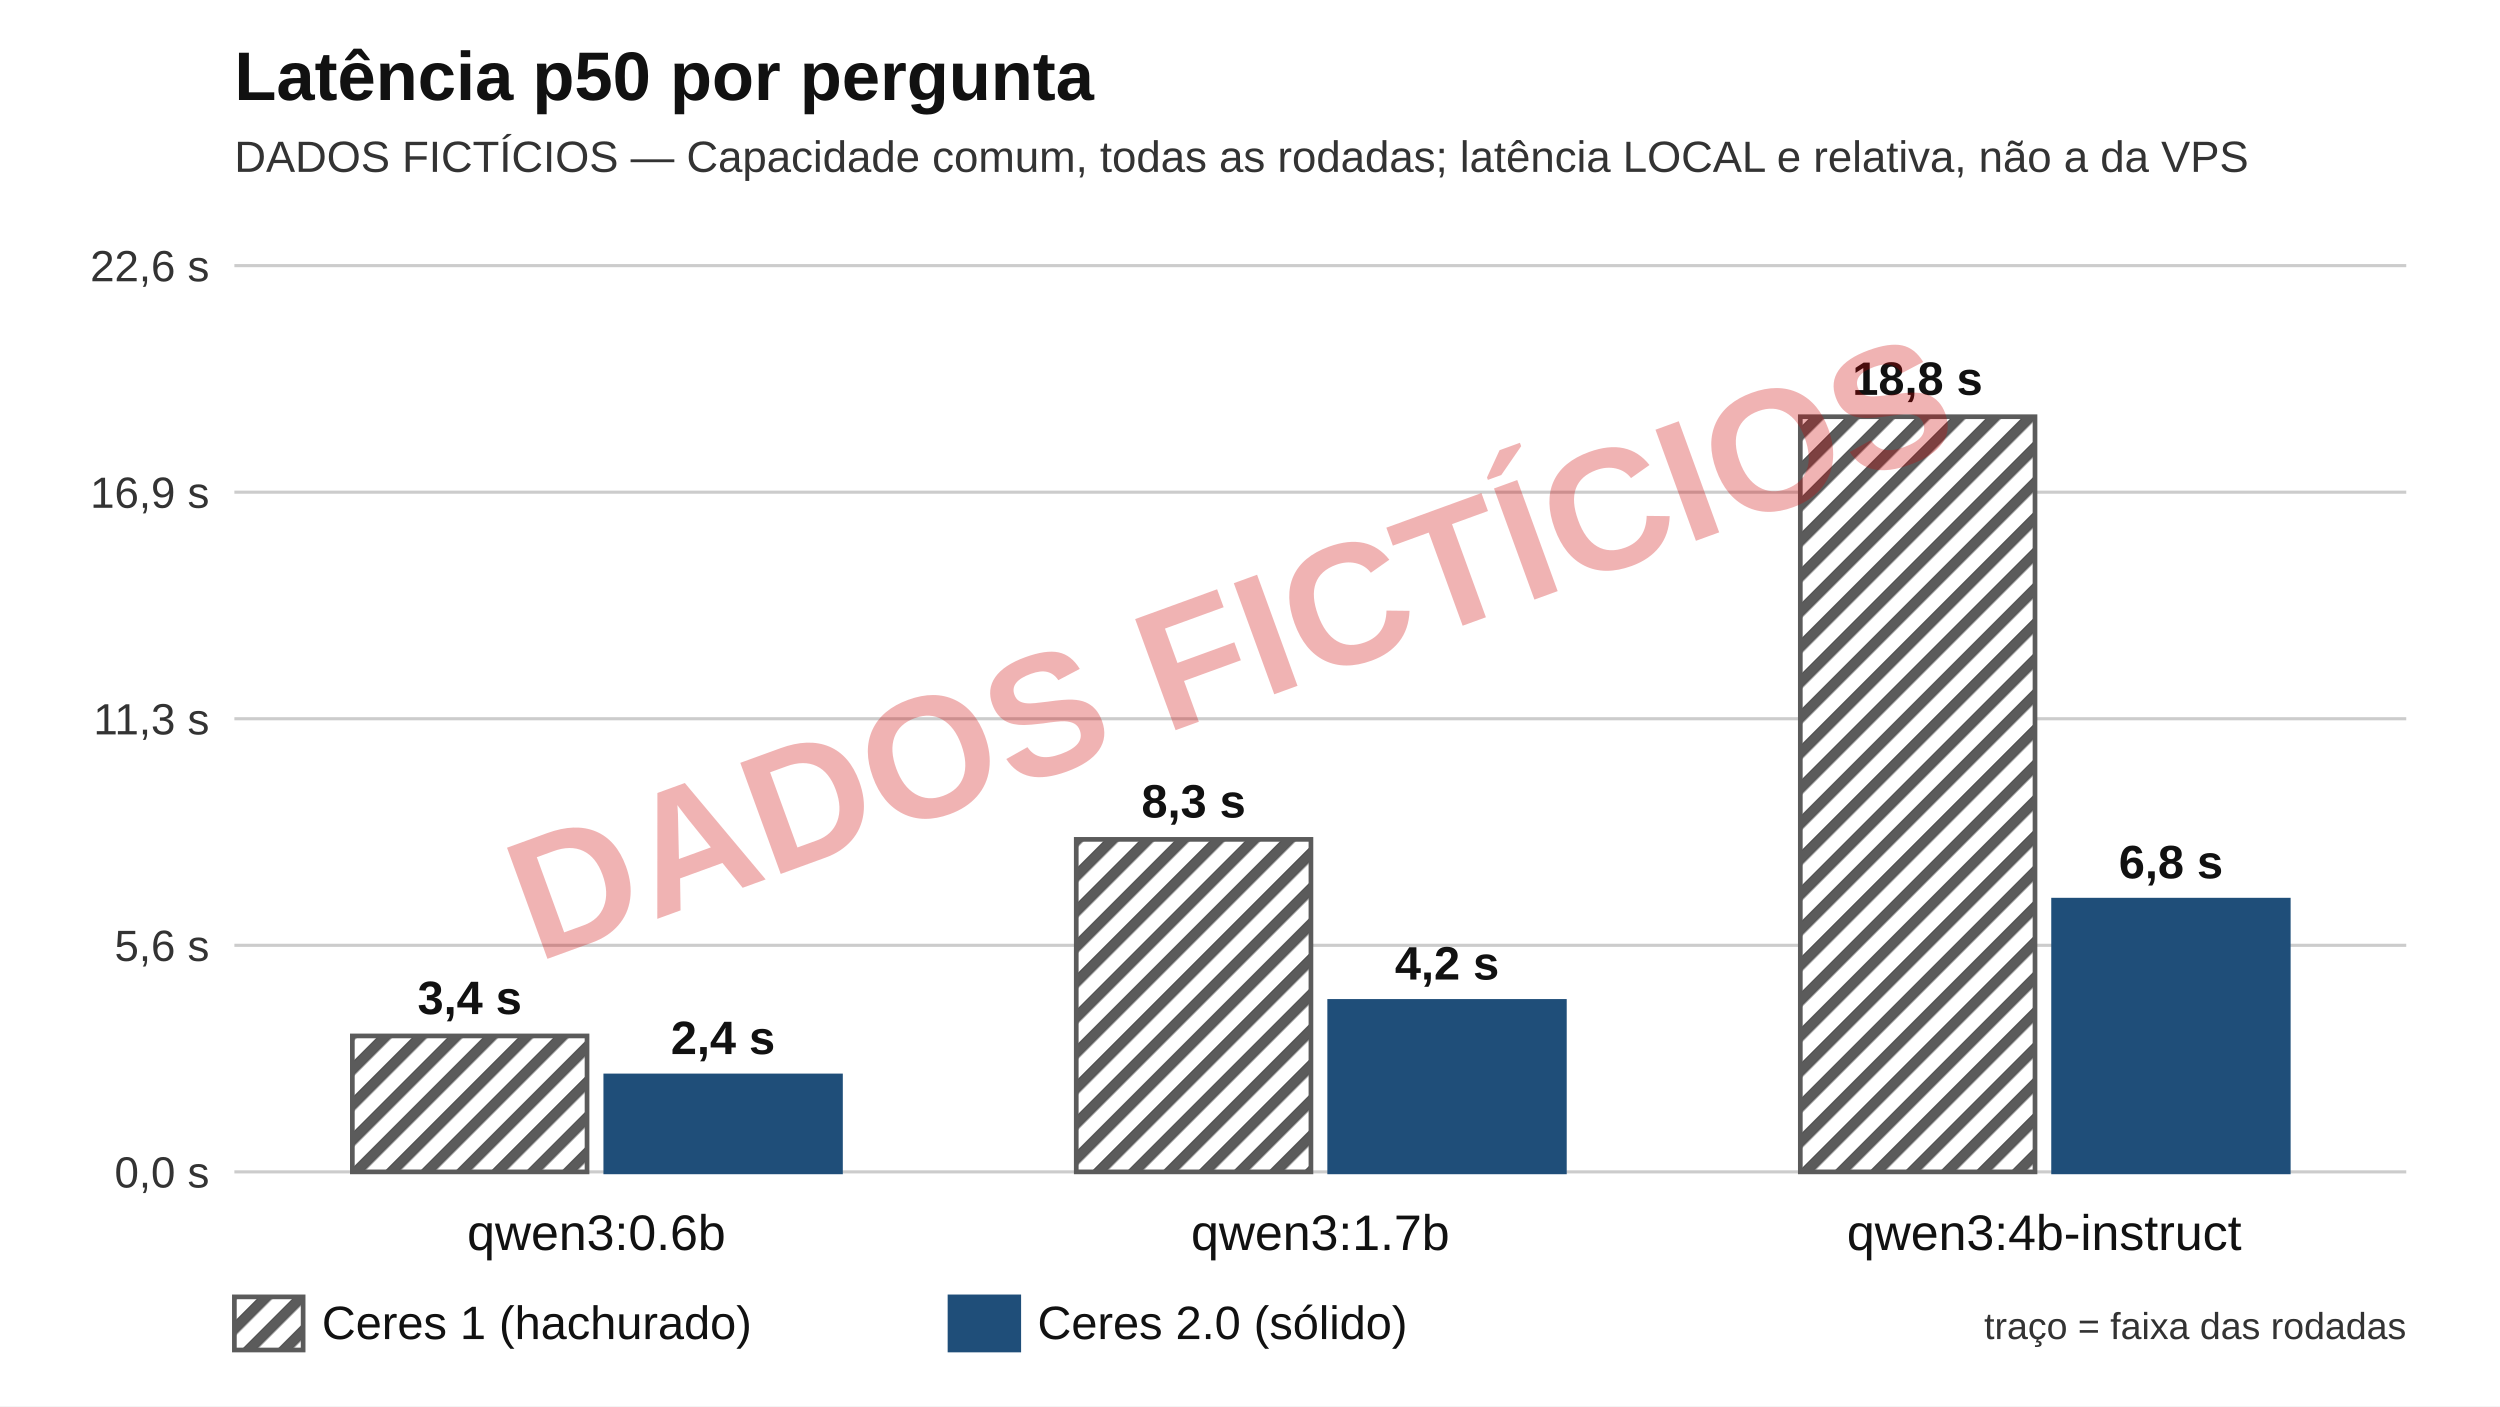
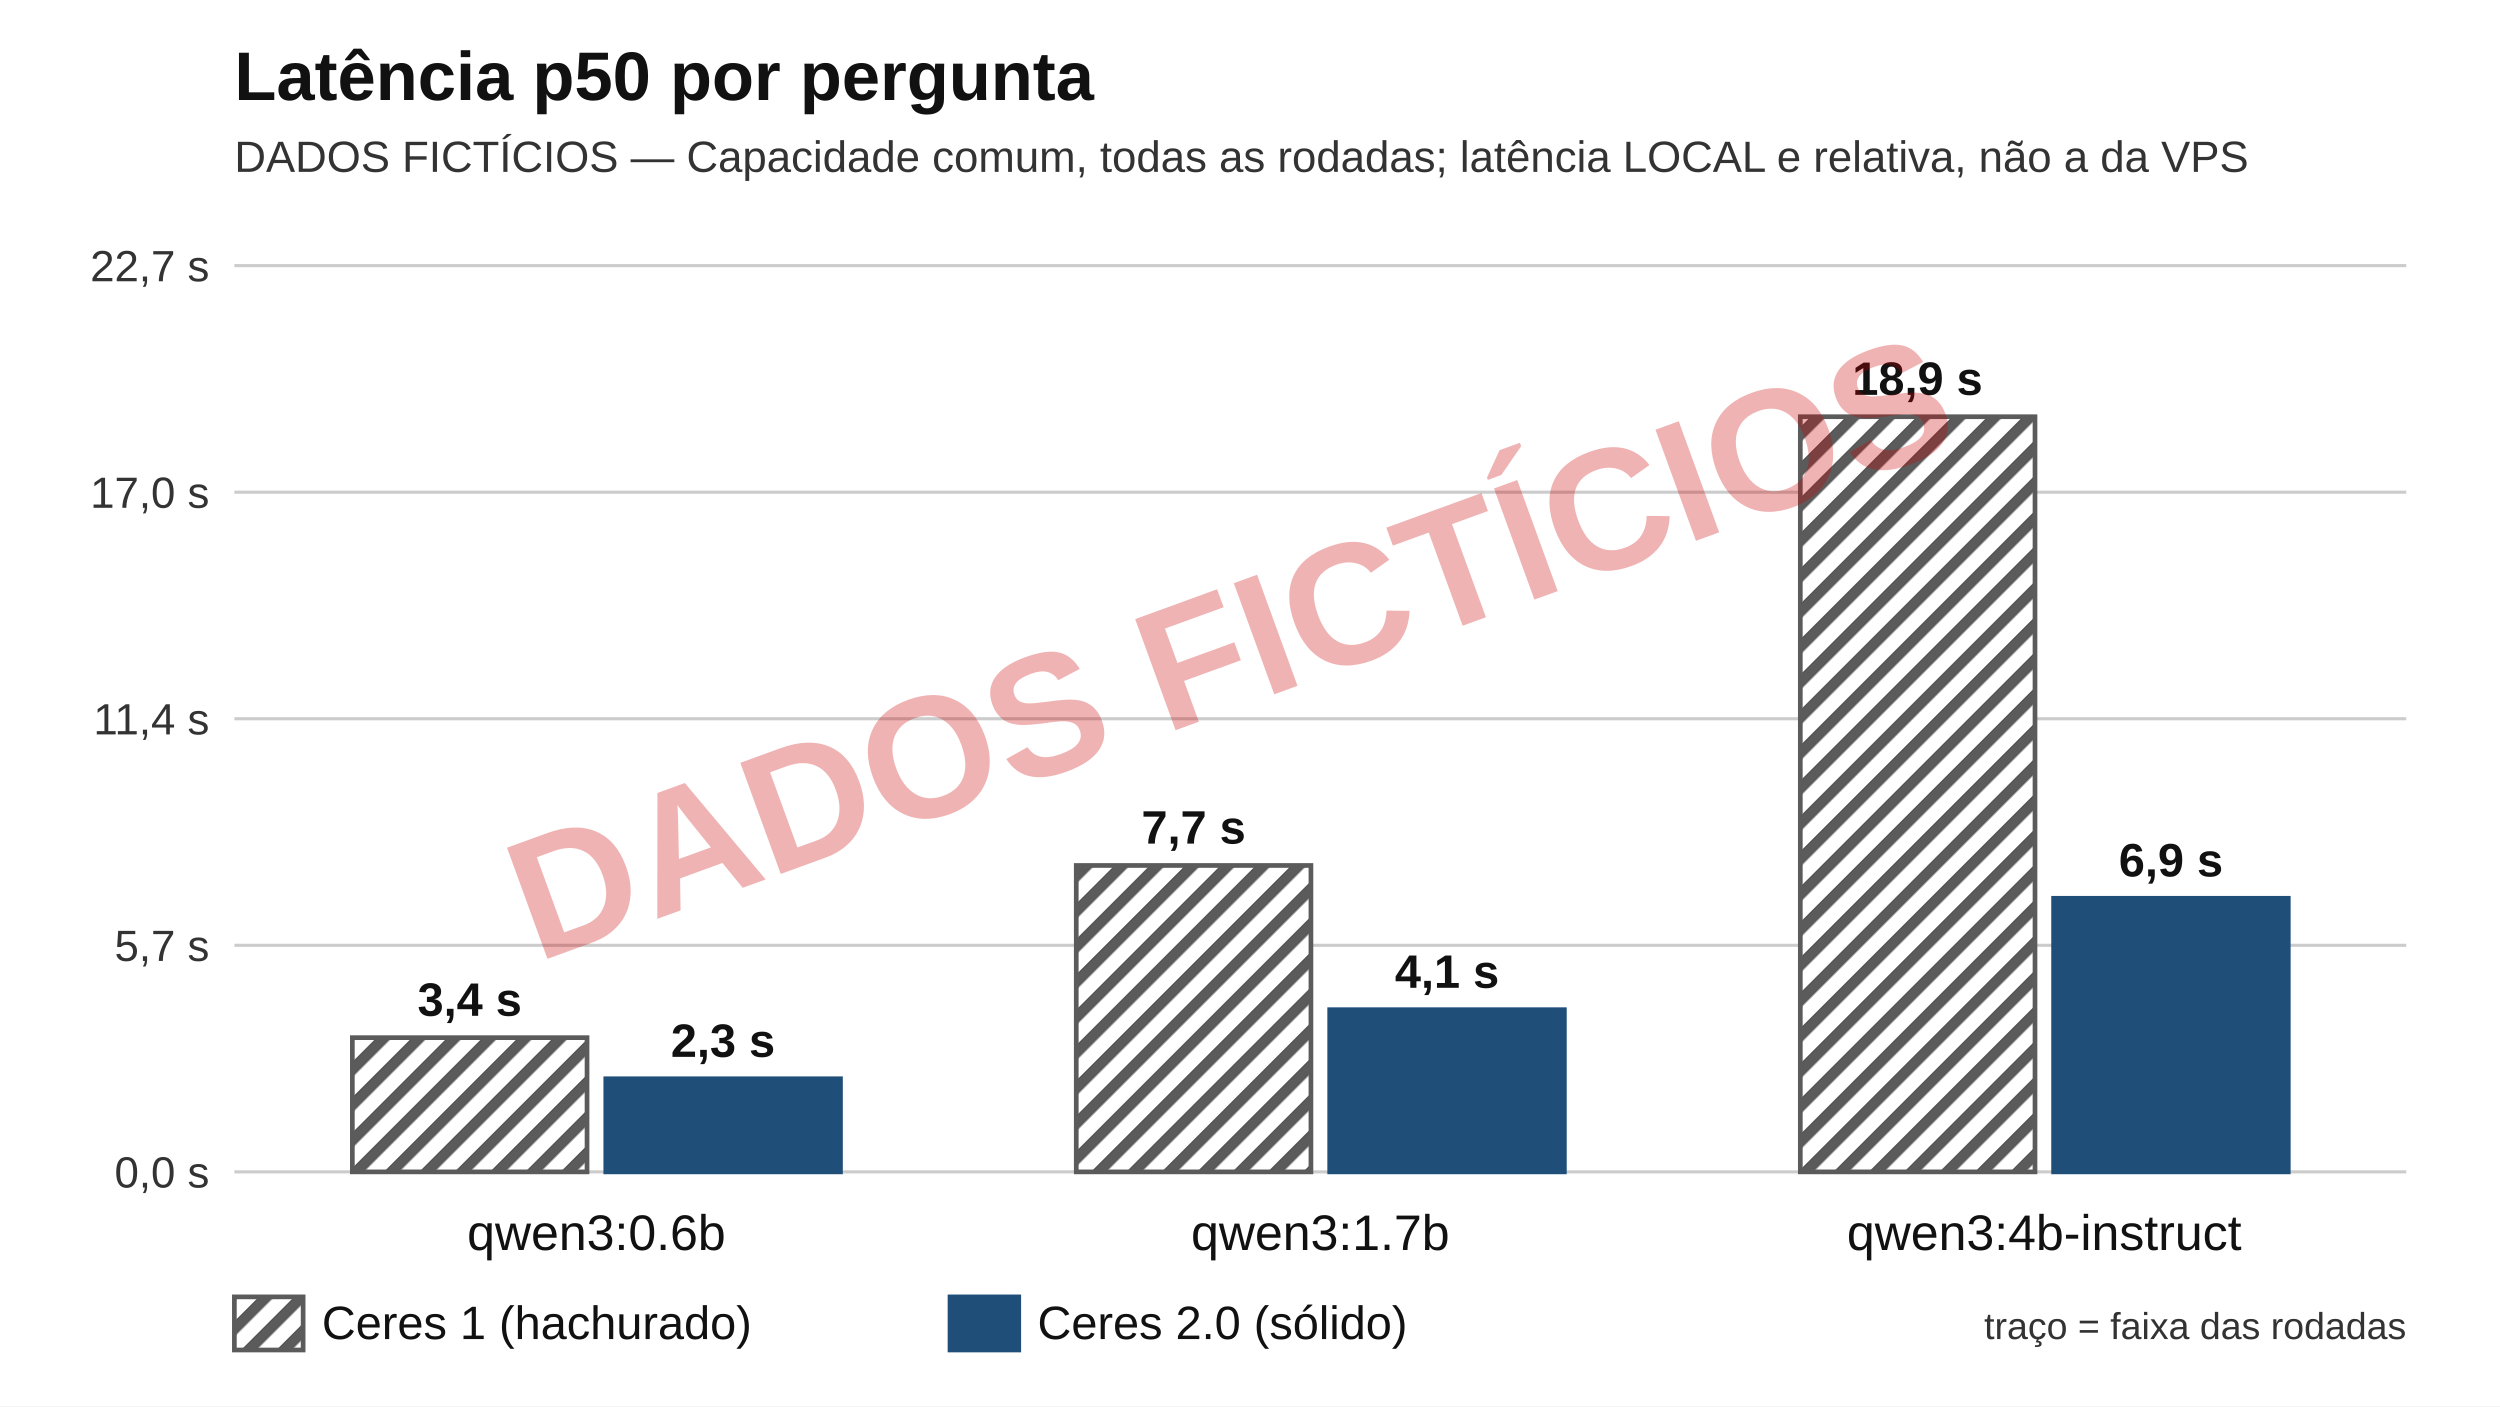
<svg xmlns="http://www.w3.org/2000/svg" viewBox="0 0 1600 900" width="1600" height="900" font-family="Arial, Helvetica, sans-serif" role="img" aria-label="Latência p50 por pergunta">
  <defs>
    <pattern id="hachura-diagonal" width="16" height="16" patternUnits="userSpaceOnUse" patternTransform="rotate(45)">
      <rect width="16" height="16" fill="#ffffff" />
      <rect width="7" height="16" fill="#5b5b5b" />
    </pattern>
    <pattern id="hachura-pontos" width="14" height="14" patternUnits="userSpaceOnUse">
      <rect width="14" height="14" fill="#ffffff" />
      <circle cx="7" cy="7" r="4" fill="#7a4b00" />
    </pattern>
  </defs>
  <rect width="1600" height="900" fill="#ffffff" />
  <text x="150" y="64" font-size="44" font-weight="bold" fill="#111111">Latência p50 por pergunta</text>
  <text x="150" y="110" font-size="28" fill="#333333">DADOS FICTÍCIOS — Capacidade comum, todas as rodadas; latência LOCAL e relativa, não a da VPS</text>
  <line x1="150" y1="750.0" x2="1540" y2="750.0" stroke="#cccccc" stroke-width="2" />
  <text x="134" y="760.0" font-size="28" text-anchor="end" fill="#333333">0,0 s</text>
  <line x1="150" y1="605.0" x2="1540" y2="605.0" stroke="#cccccc" stroke-width="2" />
-   <text x="134" y="615.0" font-size="28" text-anchor="end" fill="#333333">5,6 s</text>
+   <text x="134" y="615.0" font-size="28" text-anchor="end" fill="#333333">5,7 s</text>
  <line x1="150" y1="460.0" x2="1540" y2="460.0" stroke="#cccccc" stroke-width="2" />
-   <text x="134" y="470.0" font-size="28" text-anchor="end" fill="#333333">11,3 s</text>
+   <text x="134" y="470.0" font-size="28" text-anchor="end" fill="#333333">11,4 s</text>
  <line x1="150" y1="315.0" x2="1540" y2="315.0" stroke="#cccccc" stroke-width="2" />
-   <text x="134" y="325.0" font-size="28" text-anchor="end" fill="#333333">16,9 s</text>
+   <text x="134" y="325.0" font-size="28" text-anchor="end" fill="#333333">17,0 s</text>
  <line x1="150" y1="170.0" x2="1540" y2="170.0" stroke="#cccccc" stroke-width="2" />
-   <text x="134" y="180.0" font-size="28" text-anchor="end" fill="#333333">22,6 s</text>
+   <text x="134" y="180.0" font-size="28" text-anchor="end" fill="#333333">22,7 s</text>
  <text x="381.7" y="800" font-size="32" text-anchor="middle" fill="#111111">qwen3:0.6b</text>
-   <rect x="225.5" y="663.0" width="150.2" height="87.0" fill="url(#hachura-diagonal)" stroke="#5b5b5b" stroke-width="3" />
-   <text x="300.6" y="649.0" font-size="30" font-weight="bold" text-anchor="middle" fill="#111111">3,4 s</text>
-   <rect x="387.7" y="688.6" width="150.2" height="61.4" fill="#1f4e79" stroke="#1f4e79" stroke-width="3" />
-   <text x="462.7" y="674.6" font-size="30" font-weight="bold" text-anchor="middle" fill="#111111">2,4 s</text>
+   <rect x="225.5" y="664.1" width="150.2" height="85.9" fill="url(#hachura-diagonal)" stroke="#5b5b5b" stroke-width="3" />
+   <text x="300.6" y="650.1" font-size="30" font-weight="bold" text-anchor="middle" fill="#111111">3,4 s</text>
+   <rect x="387.7" y="690.4" width="150.2" height="59.6" fill="#1f4e79" stroke="#1f4e79" stroke-width="3" />
+   <text x="462.7" y="676.4" font-size="30" font-weight="bold" text-anchor="middle" fill="#111111">2,3 s</text>
  <text x="845.0" y="800" font-size="32" text-anchor="middle" fill="#111111">qwen3:1.7b</text>
-   <rect x="688.8" y="537.2" width="150.2" height="212.8" fill="url(#hachura-diagonal)" stroke="#5b5b5b" stroke-width="3" />
-   <text x="763.9" y="523.2" font-size="30" font-weight="bold" text-anchor="middle" fill="#111111">8,3 s</text>
-   <rect x="851.0" y="640.9" width="150.2" height="109.1" fill="#1f4e79" stroke="#1f4e79" stroke-width="3" />
-   <text x="926.1" y="626.9" font-size="30" font-weight="bold" text-anchor="middle" fill="#111111">4,2 s</text>
+   <rect x="688.8" y="553.9" width="150.2" height="196.1" fill="url(#hachura-diagonal)" stroke="#5b5b5b" stroke-width="3" />
+   <text x="763.9" y="539.9" font-size="30" font-weight="bold" text-anchor="middle" fill="#111111">7,7 s</text>
+   <rect x="851.0" y="646.2" width="150.2" height="103.8" fill="#1f4e79" stroke="#1f4e79" stroke-width="3" />
+   <text x="926.1" y="632.2" font-size="30" font-weight="bold" text-anchor="middle" fill="#111111">4,1 s</text>
  <text x="1308.3" y="800" font-size="32" text-anchor="middle" fill="#111111">qwen3:4b-instruct</text>
  <rect x="1152.2" y="266.7" width="150.2" height="483.3" fill="url(#hachura-diagonal)" stroke="#5b5b5b" stroke-width="3" />
-   <text x="1227.2" y="252.7" font-size="30" font-weight="bold" text-anchor="middle" fill="#111111">18,8 s</text>
-   <rect x="1314.3" y="576.1" width="150.2" height="173.9" fill="#1f4e79" stroke="#1f4e79" stroke-width="3" />
-   <text x="1389.4" y="562.1" font-size="30" font-weight="bold" text-anchor="middle" fill="#111111">6,8 s</text>
+   <text x="1227.2" y="252.7" font-size="30" font-weight="bold" text-anchor="middle" fill="#111111">18,9 s</text>
+   <rect x="1314.3" y="574.9" width="150.2" height="175.1" fill="#1f4e79" stroke="#1f4e79" stroke-width="3" />
+   <text x="1389.4" y="560.9" font-size="30" font-weight="bold" text-anchor="middle" fill="#111111">6,9 s</text>
  <rect x="150" y="830" width="44" height="34" fill="url(#hachura-diagonal)" stroke="#5b5b5b" stroke-width="3" />
  <text x="206" y="857" font-size="30" fill="#111111">Ceres 1 (hachurado)</text>
  <rect x="608" y="830" width="44" height="34" fill="#1f4e79" stroke="#1f4e79" stroke-width="3" />
  <text x="664" y="857" font-size="30" fill="#111111">Ceres 2.0 (sólido)</text>
  <text x="1540" y="857" font-size="24" text-anchor="end" fill="#333333">traço = faixa das rodadas</text>
  <text x="800.0" y="450.0" font-size="110" font-weight="bold" fill="#cc0000" fill-opacity="0.30" text-anchor="middle" transform="rotate(-20 800.0 450.0)">DADOS FICTÍCIOS</text>
</svg>
